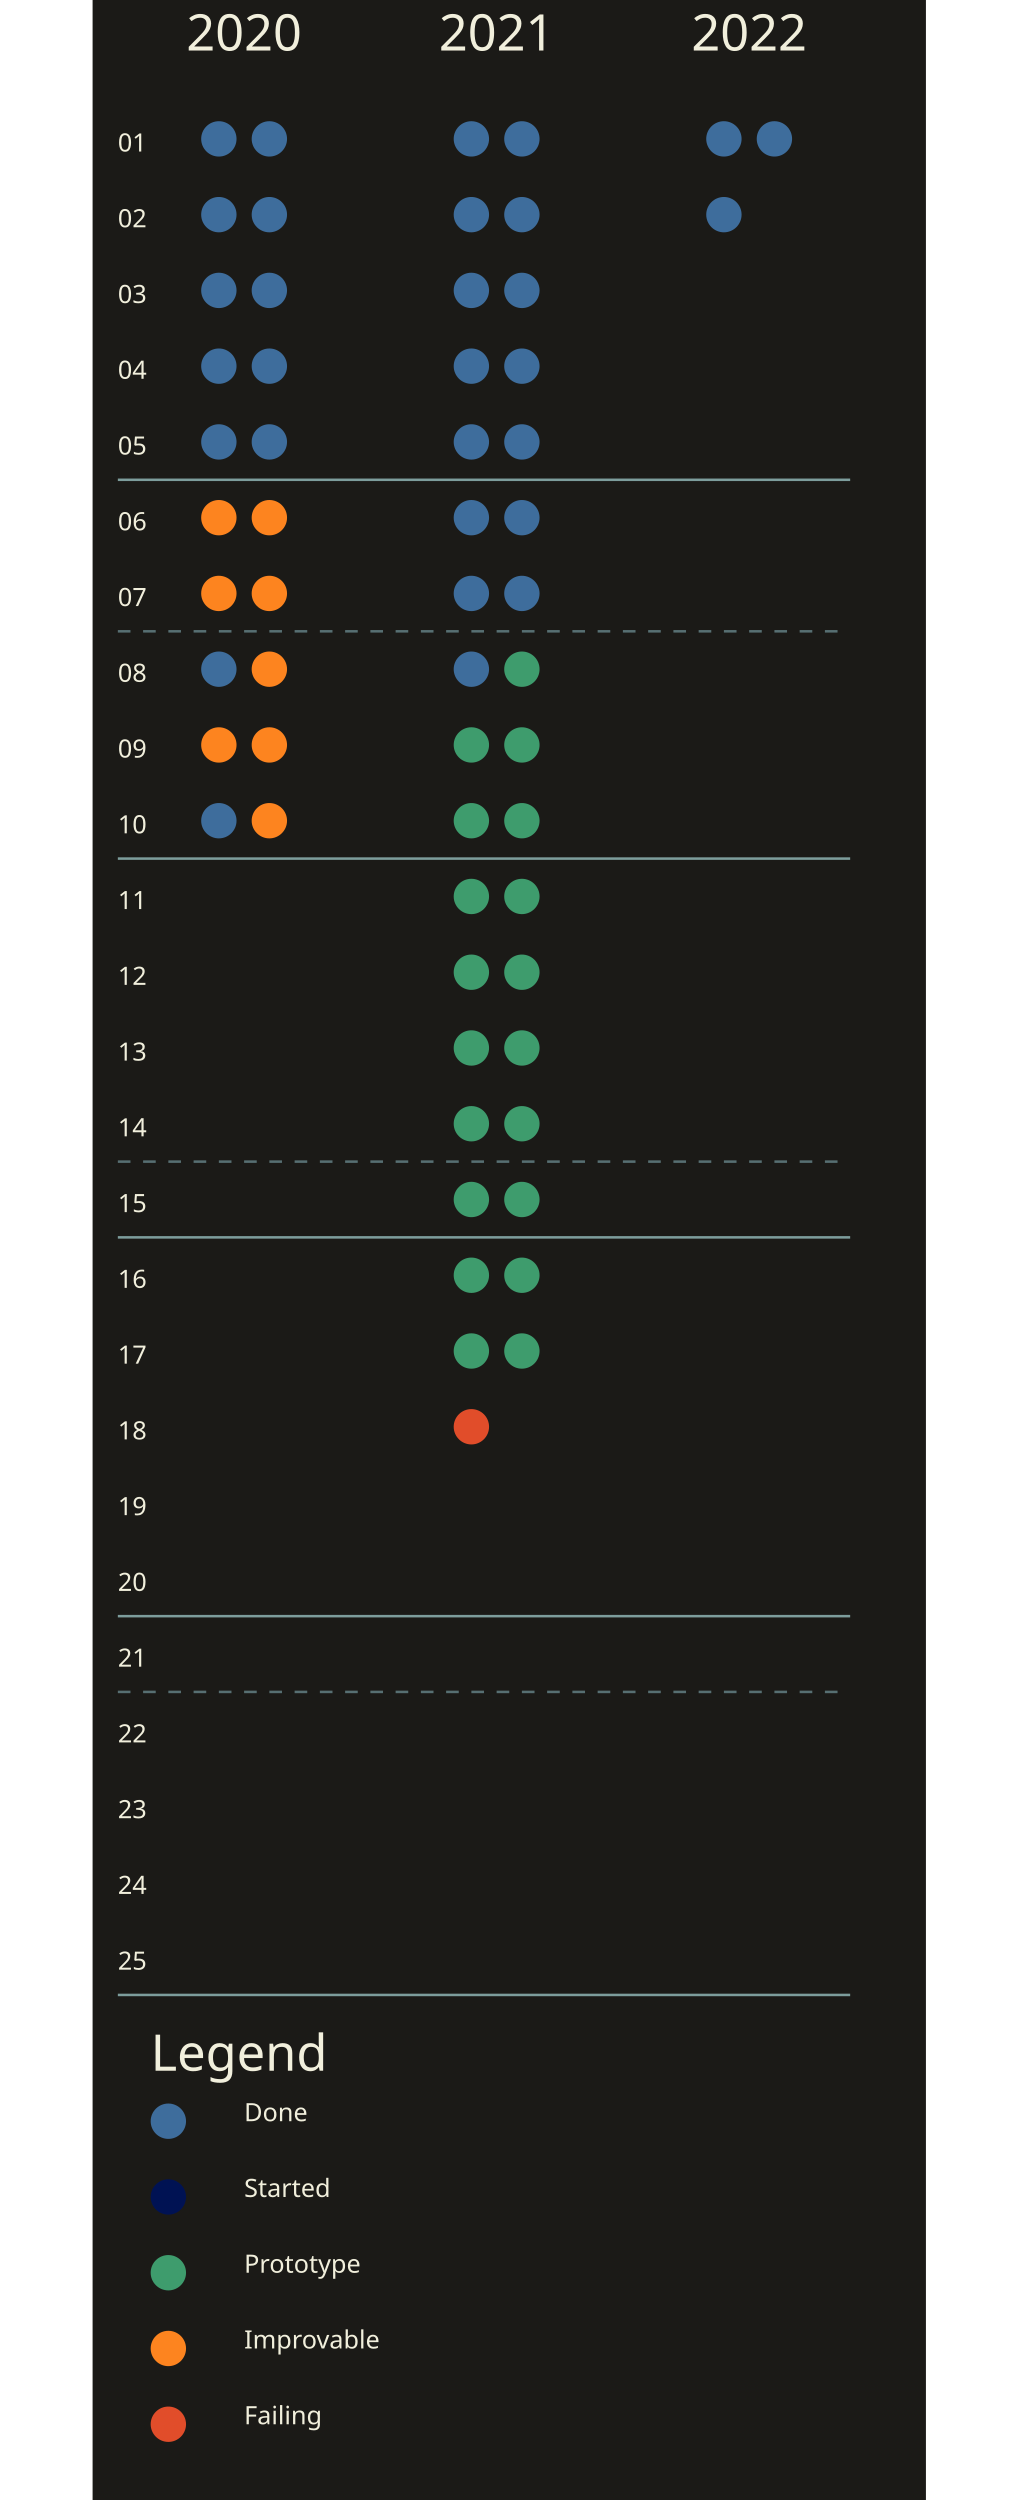
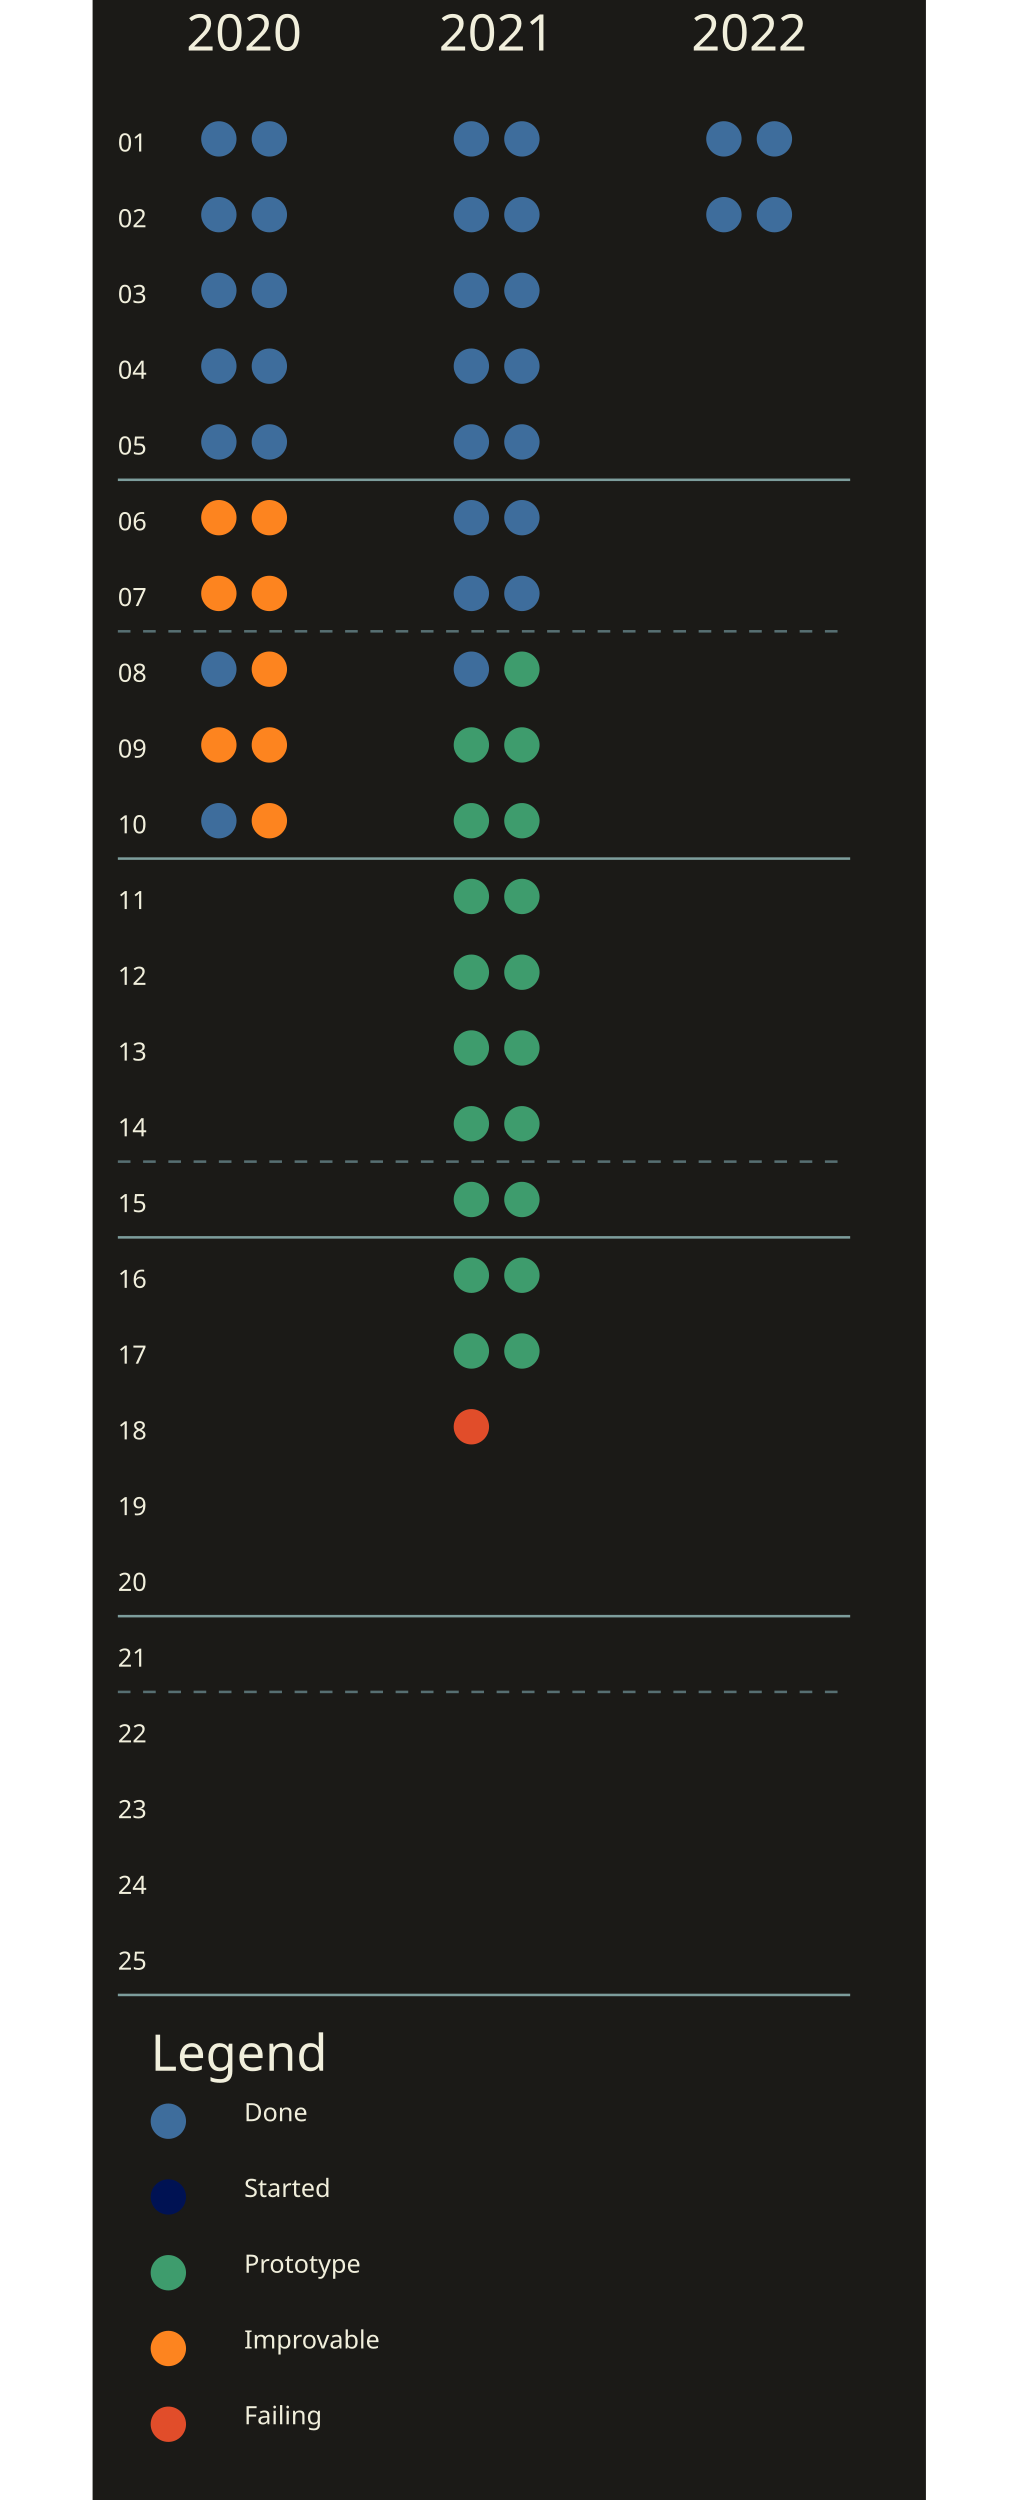
<svg xmlns="http://www.w3.org/2000/svg" height="810" style="font-family: 'Recursive', sans-serif;" viewBox="0 0 330 990" width="330">
  <defs>
    <style>
@font-face {
    font-family: 'Recursive';
    src: url('https://fonts.googleapis.com/css2?family=Recursive:wght,CASL@500,1&amp;display=swap');
  }
</style>
  </defs>
  <rect fill="#1b1a17" height="100%" width="100%" />
  <text fill="#F1EFDC" font-size="20" text-anchor="middle" x="60" y="20">
2020
</text>
  <circle cx="50" cy="55" fill="#3e6d9c" r="7" />
  <circle cx="70" cy="55" fill="#3e6d9c" r="7" />
  <circle cx="50" cy="85" fill="#3e6d9c" r="7" />
  <circle cx="70" cy="85" fill="#3e6d9c" r="7" />
  <circle cx="50" cy="115" fill="#3e6d9c" r="7" />
  <circle cx="70" cy="115" fill="#3e6d9c" r="7" />
  <circle cx="50" cy="145" fill="#3e6d9c" r="7" />
  <circle cx="70" cy="145" fill="#3e6d9c" r="7" />
  <circle cx="50" cy="175" fill="#3e6d9c" r="7" />
  <circle cx="70" cy="175" fill="#3e6d9c" r="7" />
  <circle cx="50" cy="205" fill="#fd841f" r="7" />
  <circle cx="70" cy="205" fill="#fd841f" r="7" />
  <circle cx="50" cy="235" fill="#fd841f" r="7" />
  <circle cx="70" cy="235" fill="#fd841f" r="7" />
  <circle cx="50" cy="265" fill="#3e6d9c" r="7" />
  <circle cx="70" cy="265" fill="#fd841f" r="7" />
  <circle cx="50" cy="295" fill="#fd841f" r="7" />
  <circle cx="70" cy="295" fill="#fd841f" r="7" />
  <circle cx="50" cy="325" fill="#3e6d9c" r="7" />
  <circle cx="70" cy="325" fill="#fd841f" r="7" />
  <text fill="#F1EFDC" font-size="20" text-anchor="middle" x="160" y="20">
2021
</text>
  <circle cx="150" cy="55" fill="#3e6d9c" r="7" />
  <circle cx="170" cy="55" fill="#3e6d9c" r="7" />
  <circle cx="150" cy="85" fill="#3e6d9c" r="7" />
  <circle cx="170" cy="85" fill="#3e6d9c" r="7" />
  <circle cx="150" cy="115" fill="#3e6d9c" r="7" />
  <circle cx="170" cy="115" fill="#3e6d9c" r="7" />
  <circle cx="150" cy="145" fill="#3e6d9c" r="7" />
  <circle cx="170" cy="145" fill="#3e6d9c" r="7" />
  <circle cx="150" cy="175" fill="#3e6d9c" r="7" />
  <circle cx="170" cy="175" fill="#3e6d9c" r="7" />
  <circle cx="150" cy="205" fill="#3e6d9c" r="7" />
  <circle cx="170" cy="205" fill="#3e6d9c" r="7" />
  <circle cx="150" cy="235" fill="#3e6d9c" r="7" />
  <circle cx="170" cy="235" fill="#3e6d9c" r="7" />
  <circle cx="150" cy="265" fill="#3e6d9c" r="7" />
  <circle cx="170" cy="265" fill="#3e9c6d" r="7" />
  <circle cx="150" cy="295" fill="#3e9c6d" r="7" />
  <circle cx="170" cy="295" fill="#3e9c6d" r="7" />
  <circle cx="150" cy="325" fill="#3e9c6d" r="7" />
  <circle cx="170" cy="325" fill="#3e9c6d" r="7" />
  <circle cx="150" cy="355" fill="#3e9c6d" r="7" />
  <circle cx="170" cy="355" fill="#3e9c6d" r="7" />
  <circle cx="150" cy="385" fill="#3e9c6d" r="7" />
  <circle cx="170" cy="385" fill="#3e9c6d" r="7" />
  <circle cx="150" cy="415" fill="#3e9c6d" r="7" />
  <circle cx="170" cy="415" fill="#3e9c6d" r="7" />
  <circle cx="150" cy="445" fill="#3e9c6d" r="7" />
  <circle cx="170" cy="445" fill="#3e9c6d" r="7" />
  <circle cx="150" cy="475" fill="#3e9c6d" r="7" />
  <circle cx="170" cy="475" fill="#3e9c6d" r="7" />
  <circle cx="150" cy="505" fill="#3e9c6d" r="7" />
  <circle cx="170" cy="505" fill="#3e9c6d" r="7" />
  <circle cx="150" cy="535" fill="#3e9c6d" r="7" />
  <circle cx="170" cy="535" fill="#3e9c6d" r="7" />
  <circle cx="150" cy="565" fill="#e14d2a" r="7" />
  <text fill="#F1EFDC" font-size="20" text-anchor="middle" x="260" y="20">
2022
</text>
  <circle cx="250" cy="55" fill="#3e6d9c" r="7" />
  <circle cx="270" cy="55" fill="#3e6d9c" r="7" />
  <circle cx="250" cy="85" fill="#3e6d9c" r="7" />
+   <circle cx="270" cy="85" fill="#3e6d9c" r="7" />
  <text fill="#F1EFDC" font-size="10" x="10" y="60">
01
</text>
  <text fill="#F1EFDC" font-size="10" x="10" y="90">
02
</text>
  <text fill="#F1EFDC" font-size="10" x="10" y="120">
03
</text>
  <text fill="#F1EFDC" font-size="10" x="10" y="150">
04
</text>
  <text fill="#F1EFDC" font-size="10" x="10" y="180">
05
</text>
  <line stroke="#7D9D9C" x1="10" x2="300" y1="190" y2="190" />
  <text fill="#F1EFDC" font-size="10" x="10" y="210">
06
</text>
  <text fill="#F1EFDC" font-size="10" x="10" y="240">
07
</text>
  <line stroke="#576F72" stroke-dasharray="5,5" x1="10" x2="300" y1="250" y2="250" />
  <text fill="#F1EFDC" font-size="10" x="10" y="270">
08
</text>
  <text fill="#F1EFDC" font-size="10" x="10" y="300">
09
</text>
  <text fill="#F1EFDC" font-size="10" x="10" y="330">
10
</text>
  <line stroke="#7D9D9C" x1="10" x2="300" y1="340" y2="340" />
  <text fill="#F1EFDC" font-size="10" x="10" y="360">
11
</text>
  <text fill="#F1EFDC" font-size="10" x="10" y="390">
12
</text>
  <text fill="#F1EFDC" font-size="10" x="10" y="420">
13
</text>
  <text fill="#F1EFDC" font-size="10" x="10" y="450">
14
</text>
  <line stroke="#576F72" stroke-dasharray="5,5" x1="10" x2="300" y1="460" y2="460" />
  <text fill="#F1EFDC" font-size="10" x="10" y="480">
15
</text>
  <line stroke="#7D9D9C" x1="10" x2="300" y1="490" y2="490" />
  <text fill="#F1EFDC" font-size="10" x="10" y="510">
16
</text>
  <text fill="#F1EFDC" font-size="10" x="10" y="540">
17
</text>
  <text fill="#F1EFDC" font-size="10" x="10" y="570">
18
</text>
  <text fill="#F1EFDC" font-size="10" x="10" y="600">
19
</text>
  <text fill="#F1EFDC" font-size="10" x="10" y="630">
20
</text>
  <line stroke="#7D9D9C" x1="10" x2="300" y1="640" y2="640" />
  <text fill="#F1EFDC" font-size="10" x="10" y="660">
21
</text>
  <line stroke="#576F72" stroke-dasharray="5,5" x1="10" x2="300" y1="670" y2="670" />
  <text fill="#F1EFDC" font-size="10" x="10" y="690">
22
</text>
  <text fill="#F1EFDC" font-size="10" x="10" y="720">
23
</text>
  <text fill="#F1EFDC" font-size="10" x="10" y="750">
24
</text>
  <text fill="#F1EFDC" font-size="10" x="10" y="780">
25
</text>
  <line stroke="#7D9D9C" x1="10" x2="300" y1="790" y2="790" />
  <text fill="#F1EFDC" font-size="20" text-anchor="left" x="23" y="820">
Legend
</text>
  <circle cx="30" cy="840" fill="#3e6d9c" r="7" />
  <text fill="#F1EFDC" font-size="10" x="60" y="840">

Done

</text>
  <circle cx="30" cy="870" fill="#001253" r="7" />
  <text fill="#F1EFDC" font-size="10" x="60" y="870">

Started

</text>
  <circle cx="30" cy="900" fill="#3e9c6d" r="7" />
  <text fill="#F1EFDC" font-size="10" x="60" y="900">

Prototype

</text>
  <circle cx="30" cy="930" fill="#fd841f" r="7" />
  <text fill="#F1EFDC" font-size="10" x="60" y="930">

Improvable

</text>
  <circle cx="30" cy="960" fill="#e14d2a" r="7" />
  <text fill="#F1EFDC" font-size="10" x="60" y="960">

Failing

</text>
</svg>
